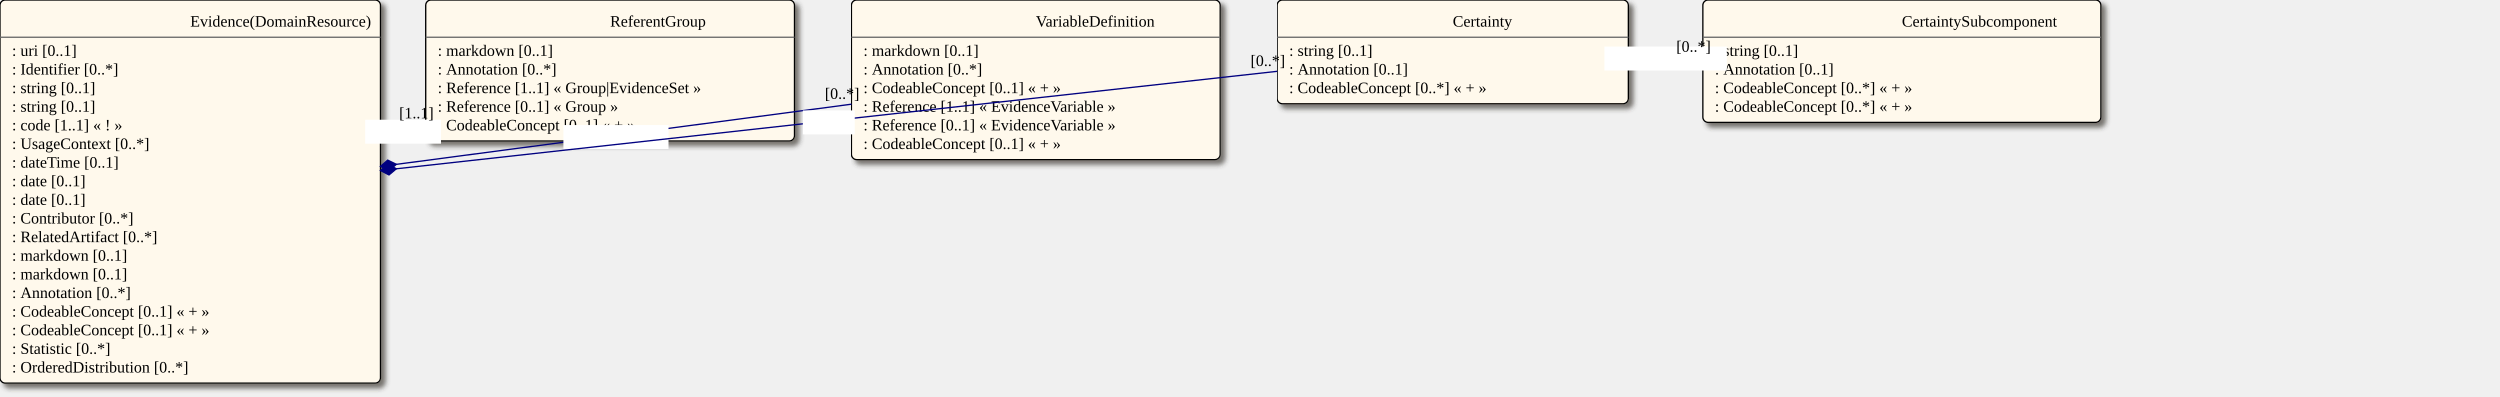
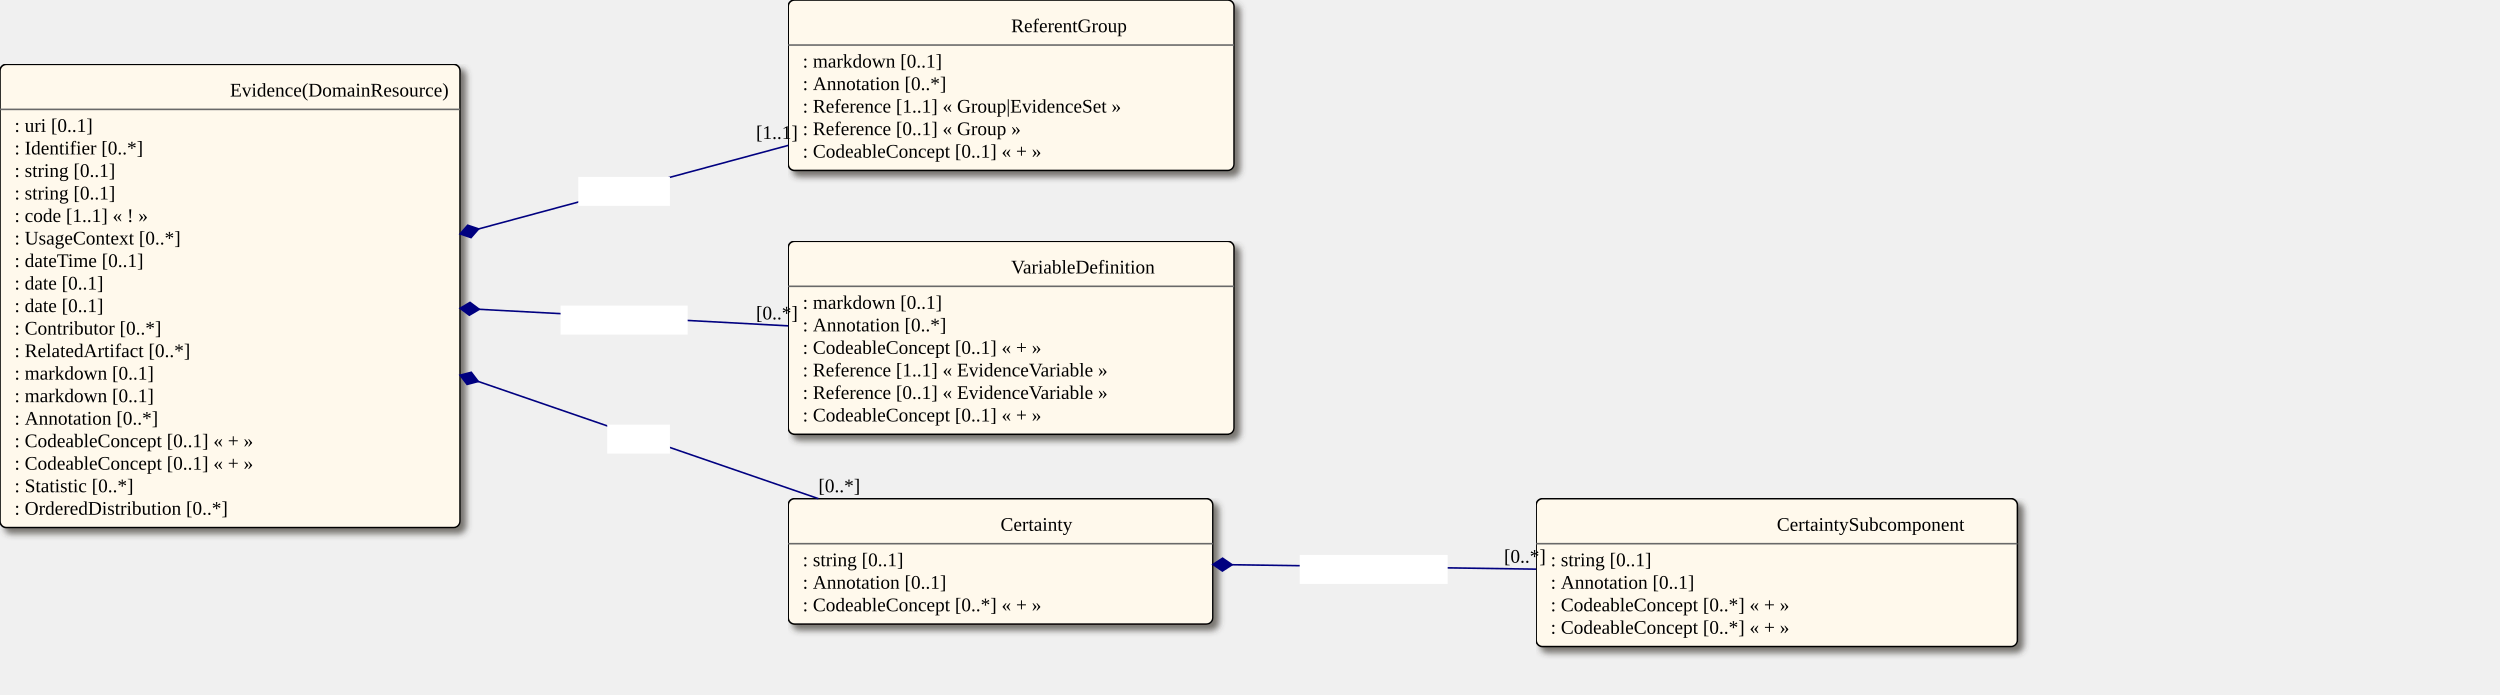
- <svg xmlns="http://www.w3.org/2000/svg" xmlns:xlink="http://www.w3.org/1999/xlink" id="n132" version="1.1" width="1879.2" height="298.0">
+ <svg xmlns="http://www.w3.org/2000/svg" xmlns:xlink="http://www.w3.org/1999/xlink" id="n132" version="1.1" width="1554.2" height="432.0">
  <defs>
    <filter id="shadow1" x="0" y="0" width="200%" height="200%">
      <feOffset result="offOut" in="SourceGraphic" dx="3" dy="3" />
      <feColorMatrix result="matrixOut" in="offOut" type="matrix" values="0.2 0 0 0 0 0 0.2 0 0 0 0 0 0.2 0 0 0 0 0 1 0" />
      <feGaussianBlur result="blurOut" in="matrixOut" stdDeviation="2" />
      <feBlend in="SourceGraphic" in2="blurOut" mode="normal" />
    </filter>
  </defs>
  <g id="n133">
-     <rect id="Evidence" x="0.0" y="0.0" rx="4" ry="4" width="286.0" height="288.0" filter="url(#shadow1)" style="fill:#fff9ec;stroke:black;stroke-width:1" />
-     <line id="n134" x1="0.0" y1="28.0" x2="286.0" y2="28.0" style="stroke:dimgrey;stroke-width:1" />
-     <text id="n135" x="143.0" y="20.0" fill="black" class="diagram-class-title  diagram-class-resource">Evidence<tspan class="diagram-class-title-link"> (<a id="n136" xlink:href="domainresource.html" class="diagram-class-reference">DomainResource</a>)</tspan>
+     <rect id="" x="0.0" y="40.0" rx="4" ry="4" width="286.0" height="288.0" filter="url(#shadow1)" style="fill:#fff9ec;stroke:black;stroke-width:1" />
+     <line id="n134" x1="0.0" y1="68.0" x2="286.0" y2="68.0" style="stroke:dimgrey;stroke-width:1" />
+     <text id="n135" x="143.0" y="60.0" fill="black" class="diagram-class-title  diagram-class-resource">Evidence<tspan class="diagram-class-title-link"> (<a id="n136" xlink:href="domainresource.html" class="diagram-class-reference">DomainResource</a>)</tspan>
    </text>
-     <text id="n137" x="6.0" y="42.0" fill="black" class="diagram-class-detail">
+     <text id="n137" x="6.0" y="82.0" fill="black" class="diagram-class-detail">
      <a id="n138" xlink:href="evidence-definitions.html#Evidence.url" /> : <a id="n139" xlink:href="datatypes.html#uri">uri</a> [0..1]</text>
-     <text id="n143" x="6.0" y="56.0" fill="black" class="diagram-class-detail">
+     <text id="n143" x="6.0" y="96.0" fill="black" class="diagram-class-detail">
      <a id="n144" xlink:href="evidence-definitions.html#Evidence.identifier" /> : <a id="n145" xlink:href="datatypes.html#Identifier">Identifier</a> [0..*]</text>
-     <text id="n149" x="6.0" y="70.0" fill="black" class="diagram-class-detail">
+     <text id="n149" x="6.0" y="110.0" fill="black" class="diagram-class-detail">
      <a id="n150" xlink:href="evidence-definitions.html#Evidence.version" /> : <a id="n151" xlink:href="datatypes.html#string">string</a> [0..1]</text>
-     <text id="n155" x="6.0" y="84.0" fill="black" class="diagram-class-detail">
+     <text id="n155" x="6.0" y="124.0" fill="black" class="diagram-class-detail">
      <a id="n156" xlink:href="evidence-definitions.html#Evidence.title" /> : <a id="n157" xlink:href="datatypes.html#string">string</a> [0..1]</text>
-     <text id="n161" x="6.0" y="98.0" fill="black" class="diagram-class-detail">
+     <text id="n161" x="6.0" y="138.0" fill="black" class="diagram-class-detail">
      <a id="n162" xlink:href="evidence-definitions.html#Evidence.status" /> : <a id="n163" xlink:href="datatypes.html#code">code</a> [1..1] « <a id="n164" xlink:href="valueset-publication-status.html" />! »</text>
-     <text id="n171" x="6.0" y="112.0" fill="black" class="diagram-class-detail">
+     <text id="n171" x="6.0" y="152.0" fill="black" class="diagram-class-detail">
      <a id="n172" xlink:href="evidence-definitions.html#Evidence.useContext" /> : <a id="n173" xlink:href="metadatatypes.html#UsageContext">UsageContext</a> [0..*]</text>
-     <text id="n177" x="6.0" y="126.0" fill="black" class="diagram-class-detail">
+     <text id="n177" x="6.0" y="166.0" fill="black" class="diagram-class-detail">
      <a id="n178" xlink:href="evidence-definitions.html#Evidence.date" /> : <a id="n179" xlink:href="datatypes.html#dateTime">dateTime</a> [0..1]</text>
-     <text id="n183" x="6.0" y="140.0" fill="black" class="diagram-class-detail">
+     <text id="n183" x="6.0" y="180.0" fill="black" class="diagram-class-detail">
      <a id="n184" xlink:href="evidence-definitions.html#Evidence.approvalDate" /> : <a id="n185" xlink:href="datatypes.html#date">date</a> [0..1]</text>
-     <text id="n189" x="6.0" y="154.0" fill="black" class="diagram-class-detail">
+     <text id="n189" x="6.0" y="194.0" fill="black" class="diagram-class-detail">
      <a id="n190" xlink:href="evidence-definitions.html#Evidence.lastReviewDate" /> : <a id="n191" xlink:href="datatypes.html#date">date</a> [0..1]</text>
-     <text id="n195" x="6.0" y="168.0" fill="black" class="diagram-class-detail">
+     <text id="n195" x="6.0" y="208.0" fill="black" class="diagram-class-detail">
      <a id="n196" xlink:href="evidence-definitions.html#Evidence.contributor" /> : <a id="n197" xlink:href="metadatatypes.html#Contributor">Contributor</a> [0..*]</text>
-     <text id="n201" x="6.0" y="182.0" fill="black" class="diagram-class-detail">
+     <text id="n201" x="6.0" y="222.0" fill="black" class="diagram-class-detail">
      <a id="n202" xlink:href="evidence-definitions.html#Evidence.relatedArtifact" /> : <a id="n203" xlink:href="metadatatypes.html#RelatedArtifact">RelatedArtifact</a> [0..*]</text>
-     <text id="n207" x="6.0" y="196.0" fill="black" class="diagram-class-detail">
+     <text id="n207" x="6.0" y="236.0" fill="black" class="diagram-class-detail">
      <a id="n208" xlink:href="evidence-definitions.html#Evidence.description" /> : <a id="n209" xlink:href="datatypes.html#markdown">markdown</a> [0..1]</text>
-     <text id="n213" x="6.0" y="210.0" fill="black" class="diagram-class-detail">
+     <text id="n213" x="6.0" y="250.0" fill="black" class="diagram-class-detail">
      <a id="n214" xlink:href="evidence-definitions.html#Evidence.assertion" /> : <a id="n215" xlink:href="datatypes.html#markdown">markdown</a> [0..1]</text>
-     <text id="n219" x="6.0" y="224.0" fill="black" class="diagram-class-detail">
+     <text id="n219" x="6.0" y="264.0" fill="black" class="diagram-class-detail">
      <a id="n220" xlink:href="evidence-definitions.html#Evidence.note" /> : <a id="n221" xlink:href="datatypes.html#Annotation">Annotation</a> [0..*]</text>
-     <text id="n225" x="6.0" y="238.0" fill="black" class="diagram-class-detail">
+     <text id="n225" x="6.0" y="278.0" fill="black" class="diagram-class-detail">
      <a id="n226" xlink:href="evidence-definitions.html#Evidence.synthesisType" /> : <a id="n227" xlink:href="datatypes.html#CodeableConcept">CodeableConcept</a> [0..1] « <a id="n228" xlink:href="valueset-synthesis-type.html" />+ »</text>
-     <text id="n235" x="6.0" y="252.0" fill="black" class="diagram-class-detail">
+     <text id="n235" x="6.0" y="292.0" fill="black" class="diagram-class-detail">
      <a id="n236" xlink:href="evidence-definitions.html#Evidence.studyType" /> : <a id="n237" xlink:href="datatypes.html#CodeableConcept">CodeableConcept</a> [0..1] « <a id="n238" xlink:href="valueset-study-type.html" />+ »</text>
-     <text id="n245" x="6.0" y="266.0" fill="black" class="diagram-class-detail">
+     <text id="n245" x="6.0" y="306.0" fill="black" class="diagram-class-detail">
      <a id="n246" xlink:href="evidence-definitions.html#Evidence.statistic" /> : <a id="n247" xlink:href="datatypes.html#Statistic">Statistic</a> [0..*]</text>
-     <text id="n251" x="6.0" y="280.0" fill="black" class="diagram-class-detail">
+     <text id="n251" x="6.0" y="320.0" fill="black" class="diagram-class-detail">
      <a id="n252" xlink:href="evidence-definitions.html#Evidence.distribution" /> : <a id="n253" xlink:href="datatypes.html#OrderedDistribution">OrderedDistribution</a> [0..*]</text>
  </g>
  <g id="n257">
-     <rect id="Evidence.referentGroup" x="320.0" y="0.0" rx="4" ry="4" width="277.2" height="106.0" filter="url(#shadow1)" style="fill:#fff9ec;stroke:black;stroke-width:1" />
-     <line id="n258" x1="320.0" y1="28.0" x2="597.2" y2="28.0" style="stroke:dimgrey;stroke-width:1" />
-     <text id="n259" x="458.6" y="20.0" fill="black" class="diagram-class-title">ReferentGroup</text>
-     <text id="n260" x="326.0" y="42.0" fill="black" class="diagram-class-detail">
+     <rect id="" x="490.0" y="0.0" rx="4" ry="4" width="277.2" height="106.0" filter="url(#shadow1)" style="fill:#fff9ec;stroke:black;stroke-width:1" />
+     <line id="n258" x1="490.0" y1="28.0" x2="767.2" y2="28.0" style="stroke:dimgrey;stroke-width:1" />
+     <text id="n259" x="628.6" y="20.0" fill="black" class="diagram-class-title">ReferentGroup</text>
+     <text id="n260" x="496.0" y="42.0" fill="black" class="diagram-class-detail">
      <a id="n261" xlink:href="evidence-definitions.html#Evidence.referentGroup.description" /> : <a id="n262" xlink:href="datatypes.html#markdown">markdown</a> [0..1]</text>
-     <text id="n266" x="326.0" y="56.0" fill="black" class="diagram-class-detail">
+     <text id="n266" x="496.0" y="56.0" fill="black" class="diagram-class-detail">
      <a id="n267" xlink:href="evidence-definitions.html#Evidence.referentGroup.note" /> : <a id="n268" xlink:href="datatypes.html#Annotation">Annotation</a> [0..*]</text>
-     <text id="n272" x="326.0" y="70.0" fill="black" class="diagram-class-detail">
+     <text id="n272" x="496.0" y="70.0" fill="black" class="diagram-class-detail">
      <a id="n273" xlink:href="evidence-definitions.html#Evidence.referentGroup.evidenceSource" /> : <a id="n274" xlink:href="references.html#Reference">Reference</a> [1..1] « <a id="n275" xlink:href="group.html#Group">Group</a>|<a id="n276" xlink:href="evidenceset.html#EvidenceSet">EvidenceSet</a> »</text>
-     <text id="n282" x="326.0" y="84.0" fill="black" class="diagram-class-detail">
+     <text id="n282" x="496.0" y="84.0" fill="black" class="diagram-class-detail">
      <a id="n283" xlink:href="evidence-definitions.html#Evidence.referentGroup.intendedGroup" /> : <a id="n284" xlink:href="references.html#Reference">Reference</a> [0..1] « <a id="n285" xlink:href="group.html#Group">Group</a> »</text>
-     <text id="n290" x="326.0" y="98.0" fill="black" class="diagram-class-detail">
+     <text id="n290" x="496.0" y="98.0" fill="black" class="diagram-class-detail">
      <a id="n291" xlink:href="evidence-definitions.html#Evidence.referentGroup.directnessMatch" /> : <a id="n292" xlink:href="datatypes.html#CodeableConcept">CodeableConcept</a> [0..1] « <a id="n293" xlink:href="valueset-directness.html" />+ »</text>
  </g>
  <g id="n300">
-     <rect id="Evidence.variableDefinition" x="640.0" y="0.0" rx="4" ry="4" width="277.2" height="120.0" filter="url(#shadow1)" style="fill:#fff9ec;stroke:black;stroke-width:1" />
-     <line id="n301" x1="640.0" y1="28.0" x2="917.2" y2="28.0" style="stroke:dimgrey;stroke-width:1" />
-     <text id="n302" x="778.6" y="20.0" fill="black" class="diagram-class-title">VariableDefinition</text>
-     <text id="n303" x="646.0" y="42.0" fill="black" class="diagram-class-detail">
+     <rect id="" x="490.0" y="150.0" rx="4" ry="4" width="277.2" height="120.0" filter="url(#shadow1)" style="fill:#fff9ec;stroke:black;stroke-width:1" />
+     <line id="n301" x1="490.0" y1="178.0" x2="767.2" y2="178.0" style="stroke:dimgrey;stroke-width:1" />
+     <text id="n302" x="628.6" y="170.0" fill="black" class="diagram-class-title">VariableDefinition</text>
+     <text id="n303" x="496.0" y="192.0" fill="black" class="diagram-class-detail">
      <a id="n304" xlink:href="evidence-definitions.html#Evidence.variableDefinition.description" /> : <a id="n305" xlink:href="datatypes.html#markdown">markdown</a> [0..1]</text>
-     <text id="n309" x="646.0" y="56.0" fill="black" class="diagram-class-detail">
+     <text id="n309" x="496.0" y="206.0" fill="black" class="diagram-class-detail">
      <a id="n310" xlink:href="evidence-definitions.html#Evidence.variableDefinition.note" /> : <a id="n311" xlink:href="datatypes.html#Annotation">Annotation</a> [0..*]</text>
-     <text id="n315" x="646.0" y="70.0" fill="black" class="diagram-class-detail">
+     <text id="n315" x="496.0" y="220.0" fill="black" class="diagram-class-detail">
      <a id="n316" xlink:href="evidence-definitions.html#Evidence.variableDefinition.variableRole" /> : <a id="n317" xlink:href="datatypes.html#CodeableConcept">CodeableConcept</a> [0..1] « <a id="n318" xlink:href="valueset-variable-role.html" />+ »</text>
-     <text id="n325" x="646.0" y="84.0" fill="black" class="diagram-class-detail">
+     <text id="n325" x="496.0" y="234.0" fill="black" class="diagram-class-detail">
      <a id="n326" xlink:href="evidence-definitions.html#Evidence.variableDefinition.actualDefinition" /> : <a id="n327" xlink:href="references.html#Reference">Reference</a> [1..1] « <a id="n328" xlink:href="evidencevariable.html#EvidenceVariable">EvidenceVariable</a> »</text>
-     <text id="n333" x="646.0" y="98.0" fill="black" class="diagram-class-detail">
+     <text id="n333" x="496.0" y="248.0" fill="black" class="diagram-class-detail">
      <a id="n334" xlink:href="evidence-definitions.html#Evidence.variableDefinition.intendedDefinition" /> : <a id="n335" xlink:href="references.html#Reference">Reference</a> [0..1] « <a id="n336" xlink:href="evidencevariable.html#EvidenceVariable">EvidenceVariable</a> »</text>
-     <text id="n341" x="646.0" y="112.0" fill="black" class="diagram-class-detail">
+     <text id="n341" x="496.0" y="262.0" fill="black" class="diagram-class-detail">
      <a id="n342" xlink:href="evidence-definitions.html#Evidence.variableDefinition.directnessMatch" /> : <a id="n343" xlink:href="datatypes.html#CodeableConcept">CodeableConcept</a> [0..1] « <a id="n344" xlink:href="valueset-directness.html" />+ »</text>
  </g>
  <g id="n351">
-     <rect id="Evidence.certainty" x="960.0" y="0.0" rx="4" ry="4" width="264.0" height="78.0" filter="url(#shadow1)" style="fill:#fff9ec;stroke:black;stroke-width:1" />
-     <line id="n352" x1="960.0" y1="28.0" x2="1224.0" y2="28.0" style="stroke:dimgrey;stroke-width:1" />
-     <text id="n353" x="1092.0" y="20.0" fill="black" class="diagram-class-title">Certainty</text>
-     <text id="n354" x="966.0" y="42.0" fill="black" class="diagram-class-detail">
+     <rect id="" x="490.0" y="310.0" rx="4" ry="4" width="264.0" height="78.0" filter="url(#shadow1)" style="fill:#fff9ec;stroke:black;stroke-width:1" />
+     <line id="n352" x1="490.0" y1="338.0" x2="754.0" y2="338.0" style="stroke:dimgrey;stroke-width:1" />
+     <text id="n353" x="622.0" y="330.0" fill="black" class="diagram-class-title">Certainty</text>
+     <text id="n354" x="496.0" y="352.0" fill="black" class="diagram-class-detail">
      <a id="n355" xlink:href="evidence-definitions.html#Evidence.certainty.description" /> : <a id="n356" xlink:href="datatypes.html#string">string</a> [0..1]</text>
-     <text id="n360" x="966.0" y="56.0" fill="black" class="diagram-class-detail">
+     <text id="n360" x="496.0" y="366.0" fill="black" class="diagram-class-detail">
      <a id="n361" xlink:href="evidence-definitions.html#Evidence.certainty.note" /> : <a id="n362" xlink:href="datatypes.html#Annotation">Annotation</a> [0..1]</text>
-     <text id="n366" x="966.0" y="70.0" fill="black" class="diagram-class-detail">
+     <text id="n366" x="496.0" y="380.0" fill="black" class="diagram-class-detail">
      <a id="n367" xlink:href="evidence-definitions.html#Evidence.certainty.rating" /> : <a id="n368" xlink:href="datatypes.html#CodeableConcept">CodeableConcept</a> [0..*] « <a id="n369" xlink:href="valueset-certainty-rating.html" />+ »</text>
  </g>
  <g id="n376">
-     <rect id="Evidence.certainty.certaintySubcomponent" x="1280.0" y="0.0" rx="4" ry="4" width="299.2" height="92.0" filter="url(#shadow1)" style="fill:#fff9ec;stroke:black;stroke-width:1" />
-     <line id="n377" x1="1280.0" y1="28.0" x2="1579.2" y2="28.0" style="stroke:dimgrey;stroke-width:1" />
-     <text id="n378" x="1429.6" y="20.0" fill="black" class="diagram-class-title">CertaintySubcomponent</text>
-     <text id="n379" x="1286.0" y="42.0" fill="black" class="diagram-class-detail">
+     <rect id="" x="955.0" y="310.0" rx="4" ry="4" width="299.2" height="92.0" filter="url(#shadow1)" style="fill:#fff9ec;stroke:black;stroke-width:1" />
+     <line id="n377" x1="955.0" y1="338.0" x2="1254.2" y2="338.0" style="stroke:dimgrey;stroke-width:1" />
+     <text id="n378" x="1104.6" y="330.0" fill="black" class="diagram-class-title">CertaintySubcomponent</text>
+     <text id="n379" x="961.0" y="352.0" fill="black" class="diagram-class-detail">
      <a id="n380" xlink:href="evidence-definitions.html#Evidence.certainty.certaintySubcomponent.description" /> : <a id="n381" xlink:href="datatypes.html#string">string</a> [0..1]</text>
-     <text id="n385" x="1286.0" y="56.0" fill="black" class="diagram-class-detail">
+     <text id="n385" x="961.0" y="366.0" fill="black" class="diagram-class-detail">
      <a id="n386" xlink:href="evidence-definitions.html#Evidence.certainty.certaintySubcomponent.note" /> : <a id="n387" xlink:href="datatypes.html#Annotation">Annotation</a> [0..1]</text>
-     <text id="n391" x="1286.0" y="70.0" fill="black" class="diagram-class-detail">
+     <text id="n391" x="961.0" y="380.0" fill="black" class="diagram-class-detail">
      <a id="n392" xlink:href="evidence-definitions.html#Evidence.certainty.certaintySubcomponent.type" /> : <a id="n393" xlink:href="datatypes.html#CodeableConcept">CodeableConcept</a> [0..*] « <a id="n394" xlink:href="valueset-certainty-subcomponent-type.html" />+ »</text>
-     <text id="n401" x="1286.0" y="84.0" fill="black" class="diagram-class-detail">
+     <text id="n401" x="961.0" y="394.0" fill="black" class="diagram-class-detail">
      <a id="n402" xlink:href="evidence-definitions.html#Evidence.certainty.certaintySubcomponent.rating" /> : <a id="n403" xlink:href="datatypes.html#CodeableConcept">CodeableConcept</a> [0..*] « <a id="n404" xlink:href="valueset-certainty-subcomponent-rating.html" />+ »</text>
  </g>
-   <line id="n411" x1="286.0" y1="102.767" x2="320.0" y2="92.964" style="stroke:navy;stroke-width:1" />
-   <polygon id="n412" points="286.0,102.767 292.0,106.767 298.0,102.767 292.0,98.767 286.0,102.767" style="fill:navy;stroke:navy;stroke-width:1" transform="rotate(-16.08437 286.0 102.7674)" />
-   <rect id="n413" x="274.5" y="90.0" width="57.0" height="18.0" style="fill:white;stroke:black;stroke-width:0" />
-   <text id="n414" x="303.0" y="100.0" fill="black" class="diagram-class-linkage">
+   <line id="n411" x1="286.0" y1="145.423" x2="490.0" y2="90.39" style="stroke:navy;stroke-width:1" />
+   <polygon id="n412" points="286.0,145.423 292.0,149.423 298.0,145.423 292.0,141.423 286.0,145.423" style="fill:navy;stroke:navy;stroke-width:1" transform="rotate(-15.09726 286.0 145.423)" />
+   <rect id="n413" x="359.5" y="110.0" width="57.0" height="18.0" style="fill:white;stroke:black;stroke-width:0" />
+   <text id="n414" x="388.0" y="120.0" fill="black" class="diagram-class-linkage">
    <a id="n415" xlink:href="evidence-definitions.html#Evidence.referentGroup" />
  </text>
-   <text id="n416" x="300.0" y="88.964" fill="black" class="diagram-class-linkage">[1..1]</text>
-   <line id="n417" x1="286.0" y1="125.101" x2="640.0" y2="78.317" style="stroke:navy;stroke-width:1" />
-   <polygon id="n418" points="286.0,125.101 292.0,129.101 298.0,125.101 292.0,121.101 286.0,125.101" style="fill:navy;stroke:navy;stroke-width:1" transform="rotate(-7.528501 286.0 125.1013)" />
-   <rect id="n419" x="423.5" y="94.0" width="79.0" height="18.0" style="fill:white;stroke:black;stroke-width:0" />
-   <text id="n420" x="463.0" y="104.0" fill="black" class="diagram-class-linkage">
+   <text id="n416" x="470.0" y="86.39" fill="black" class="diagram-class-linkage">[1..1]</text>
+   <line id="n417" x1="286.0" y1="191.657" x2="490.0" y2="202.579" style="stroke:navy;stroke-width:1" />
+   <polygon id="n418" points="286.0,191.657 292.0,195.657 298.0,191.657 292.0,187.657 286.0,191.657" style="fill:navy;stroke:navy;stroke-width:1" transform="rotate(3.064805 286.0 191.6565)" />
+   <rect id="n419" x="348.5" y="190.0" width="79.0" height="18.0" style="fill:white;stroke:black;stroke-width:0" />
+   <text id="n420" x="388.0" y="200.0" fill="black" class="diagram-class-linkage">
    <a id="n421" xlink:href="evidence-definitions.html#Evidence.variableDefinition" />
  </text>
-   <text id="n422" x="620.0" y="74.317" fill="black" class="diagram-class-linkage">[0..*]</text>
-   <line id="n423" x1="1224.0" y1="41.737" x2="1280.0" y2="42.898" style="stroke:navy;stroke-width:1" />
-   <polygon id="n424" points="1224.0,41.737 1230.0,45.737 1236.0,41.737 1230.0,37.737 1224.0,41.737" style="fill:navy;stroke:navy;stroke-width:1" transform="rotate(1.187835 1224.0 41.73697)" />
-   <rect id="n425" x="1206.0" y="35.0" width="92.0" height="18.0" style="fill:white;stroke:black;stroke-width:0" />
-   <text id="n426" x="1252.0" y="45.0" fill="black" class="diagram-class-linkage">
+   <text id="n422" x="470.0" y="198.579" fill="black" class="diagram-class-linkage">[0..*]</text>
+   <line id="n423" x1="754.0" y1="350.915" x2="955.0" y2="353.83" style="stroke:navy;stroke-width:1" />
+   <polygon id="n424" points="754.0,350.915 760.0,354.915 766.0,350.915 760.0,346.915 754.0,350.915" style="fill:navy;stroke:navy;stroke-width:1" transform="rotate(0.8310036 754.0 350.9146)" />
+   <rect id="n425" x="808.0" y="345.0" width="92.0" height="18.0" style="fill:white;stroke:black;stroke-width:0" />
+   <text id="n426" x="854.0" y="355.0" fill="black" class="diagram-class-linkage">
    <a id="n427" xlink:href="evidence-definitions.html#Evidence.certainty.certaintySubcomponent" />
  </text>
-   <text id="n428" x="1260.0" y="38.898" fill="black" class="diagram-class-linkage">[0..*]</text>
-   <line id="n429" x1="286.0" y1="128.178" x2="960.0" y2="53.605" style="stroke:navy;stroke-width:1" />
-   <polygon id="n430" points="286.0,128.178 292.0,132.178 298.0,128.178 292.0,124.178 286.0,128.178" style="fill:navy;stroke:navy;stroke-width:1" transform="rotate(-6.313684 286.0 128.1781)" />
-   <rect id="n431" x="603.5" y="83.0" width="39.0" height="18.0" style="fill:white;stroke:black;stroke-width:0" />
-   <text id="n432" x="623.0" y="93.0" fill="black" class="diagram-class-linkage">
+   <text id="n428" x="935.0" y="349.83" fill="black" class="diagram-class-linkage">[0..*]</text>
+   <line id="n429" x1="286.0" y1="233.259" x2="508.782" y2="310.0" style="stroke:navy;stroke-width:1" />
+   <polygon id="n430" points="286.0,233.259 292.0,237.259 298.0,233.259 292.0,229.259 286.0,233.259" style="fill:navy;stroke:navy;stroke-width:1" transform="rotate(19.00717 286.0 233.2589)" />
+   <rect id="n431" x="377.5" y="264.0" width="39.0" height="18.0" style="fill:white;stroke:black;stroke-width:0" />
+   <text id="n432" x="397.0" y="274.0" fill="black" class="diagram-class-linkage">
    <a id="n433" xlink:href="evidence-definitions.html#Evidence.certainty" />
  </text>
-   <text id="n434" x="940.0" y="49.605" fill="black" class="diagram-class-linkage">[0..*]</text>
+   <text id="n434" x="508.782" y="306.0" fill="black" class="diagram-class-linkage">[0..*]</text>
</svg>
